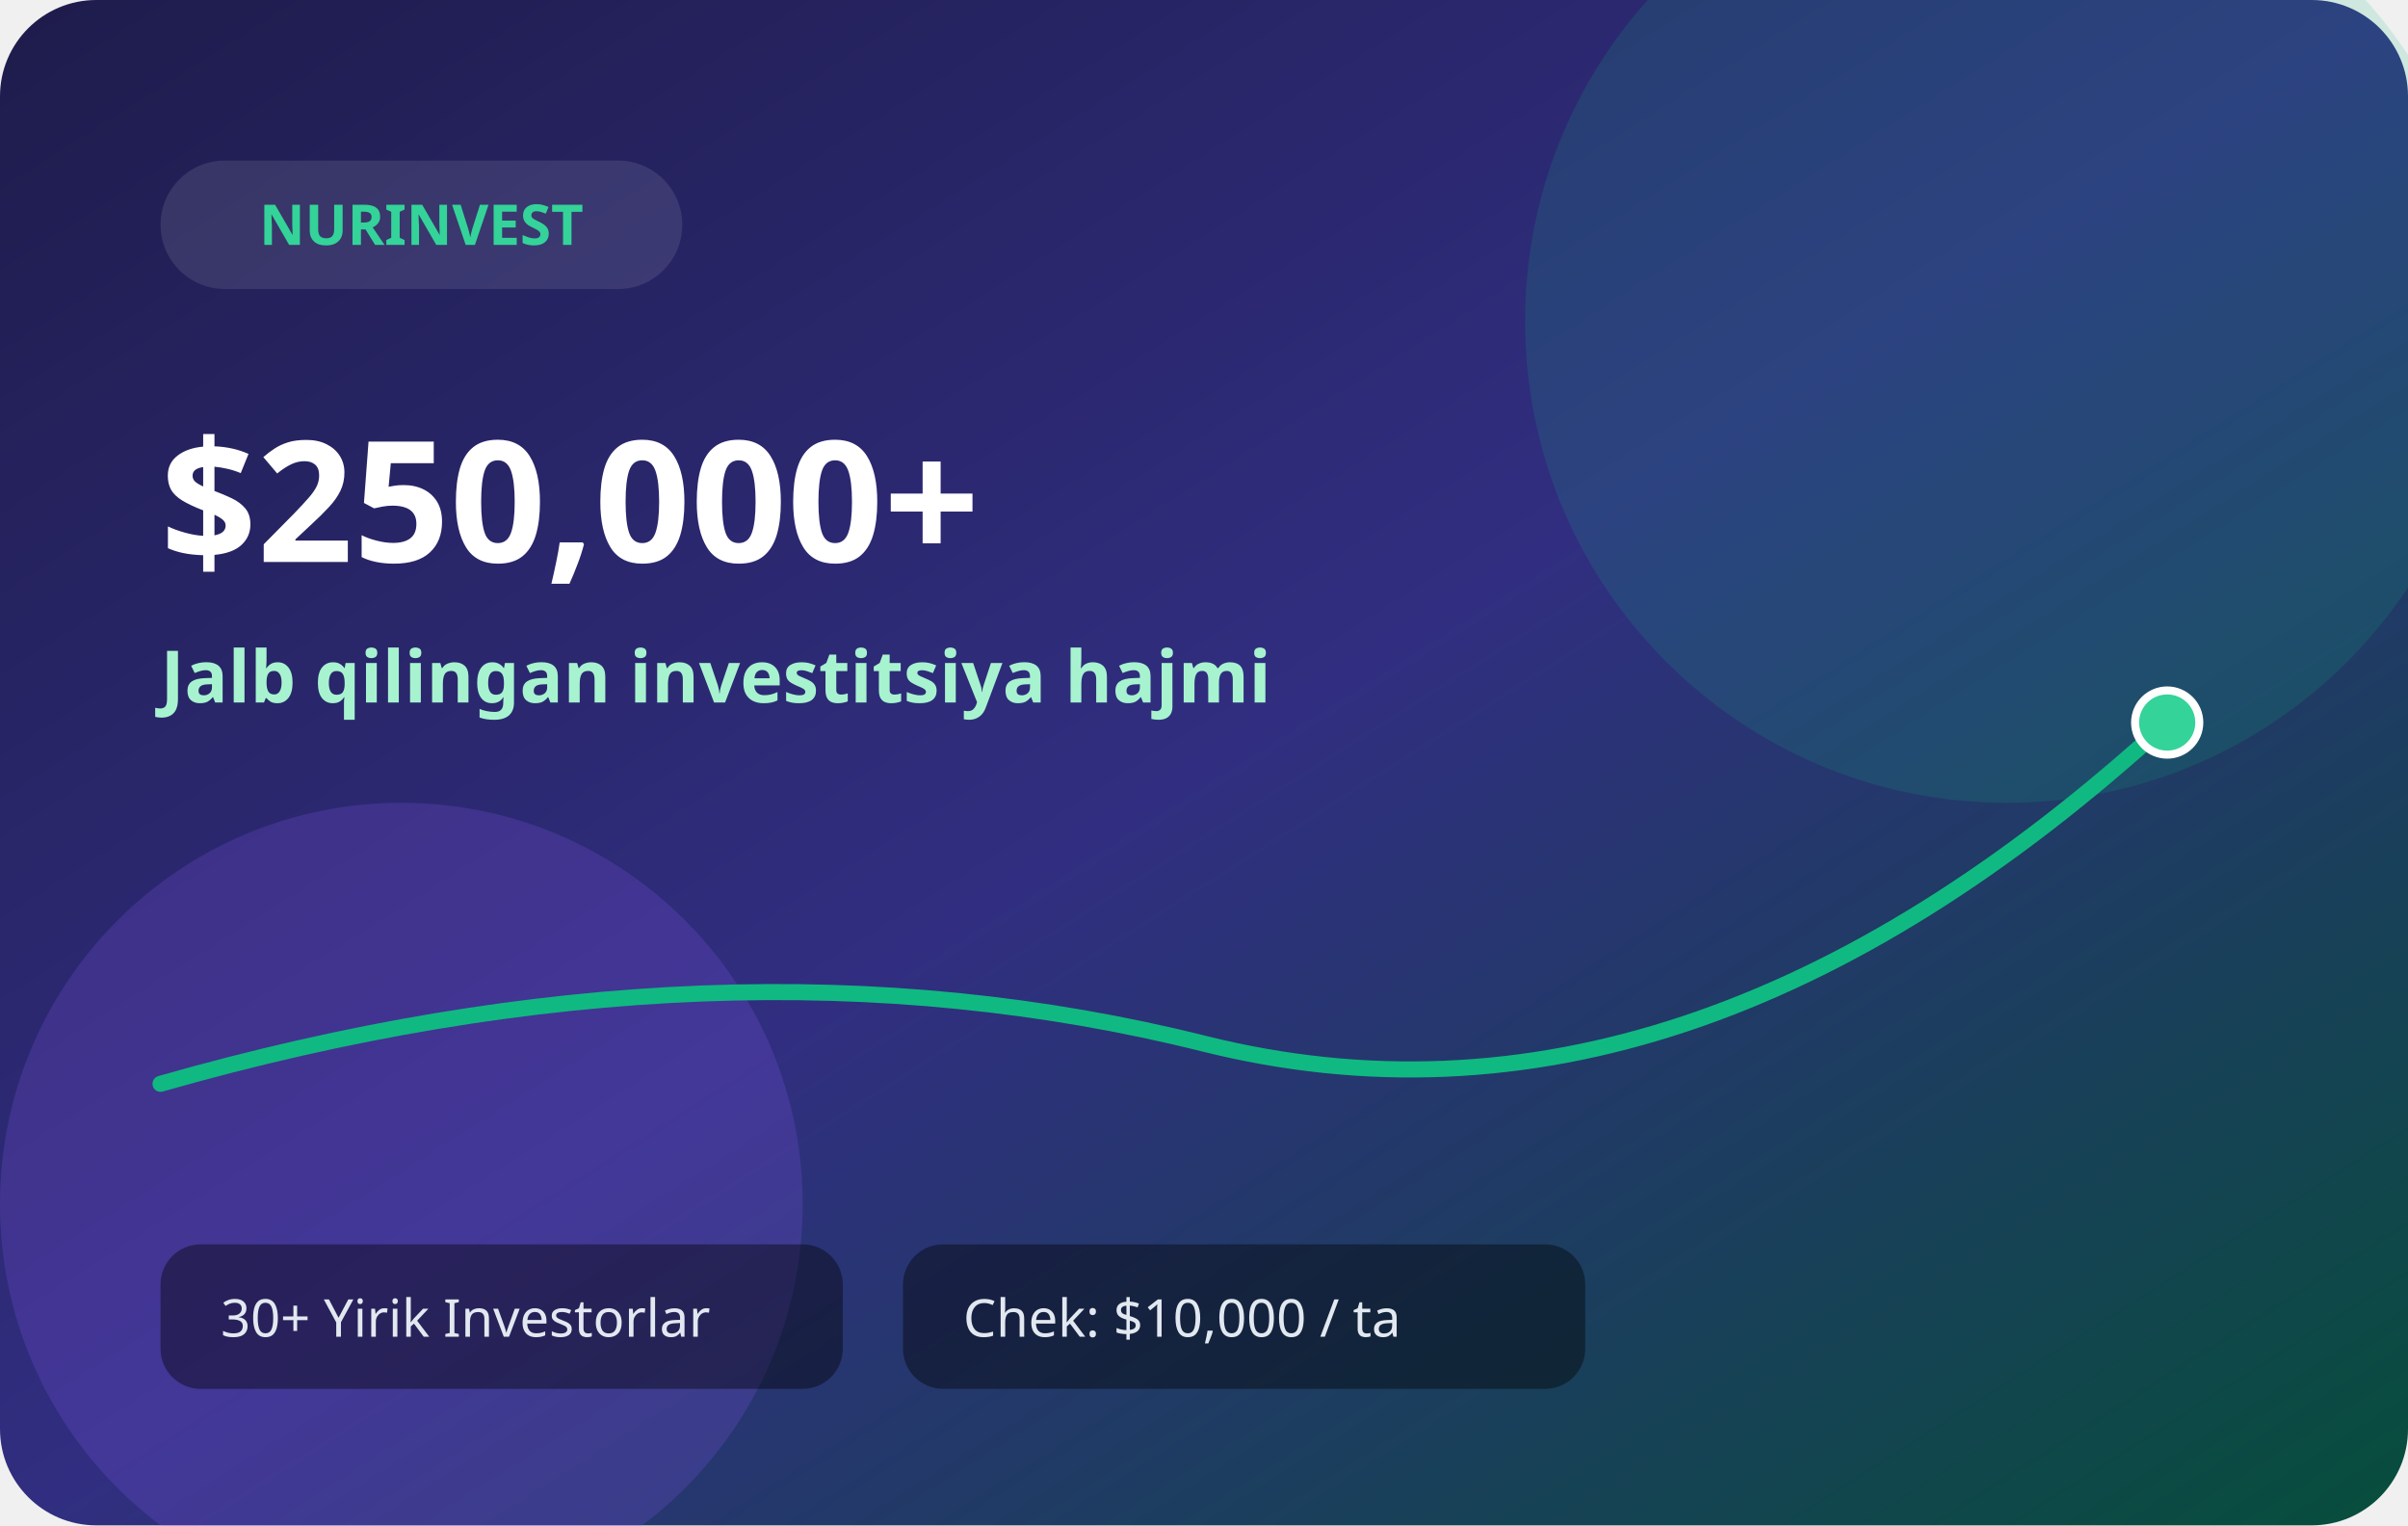
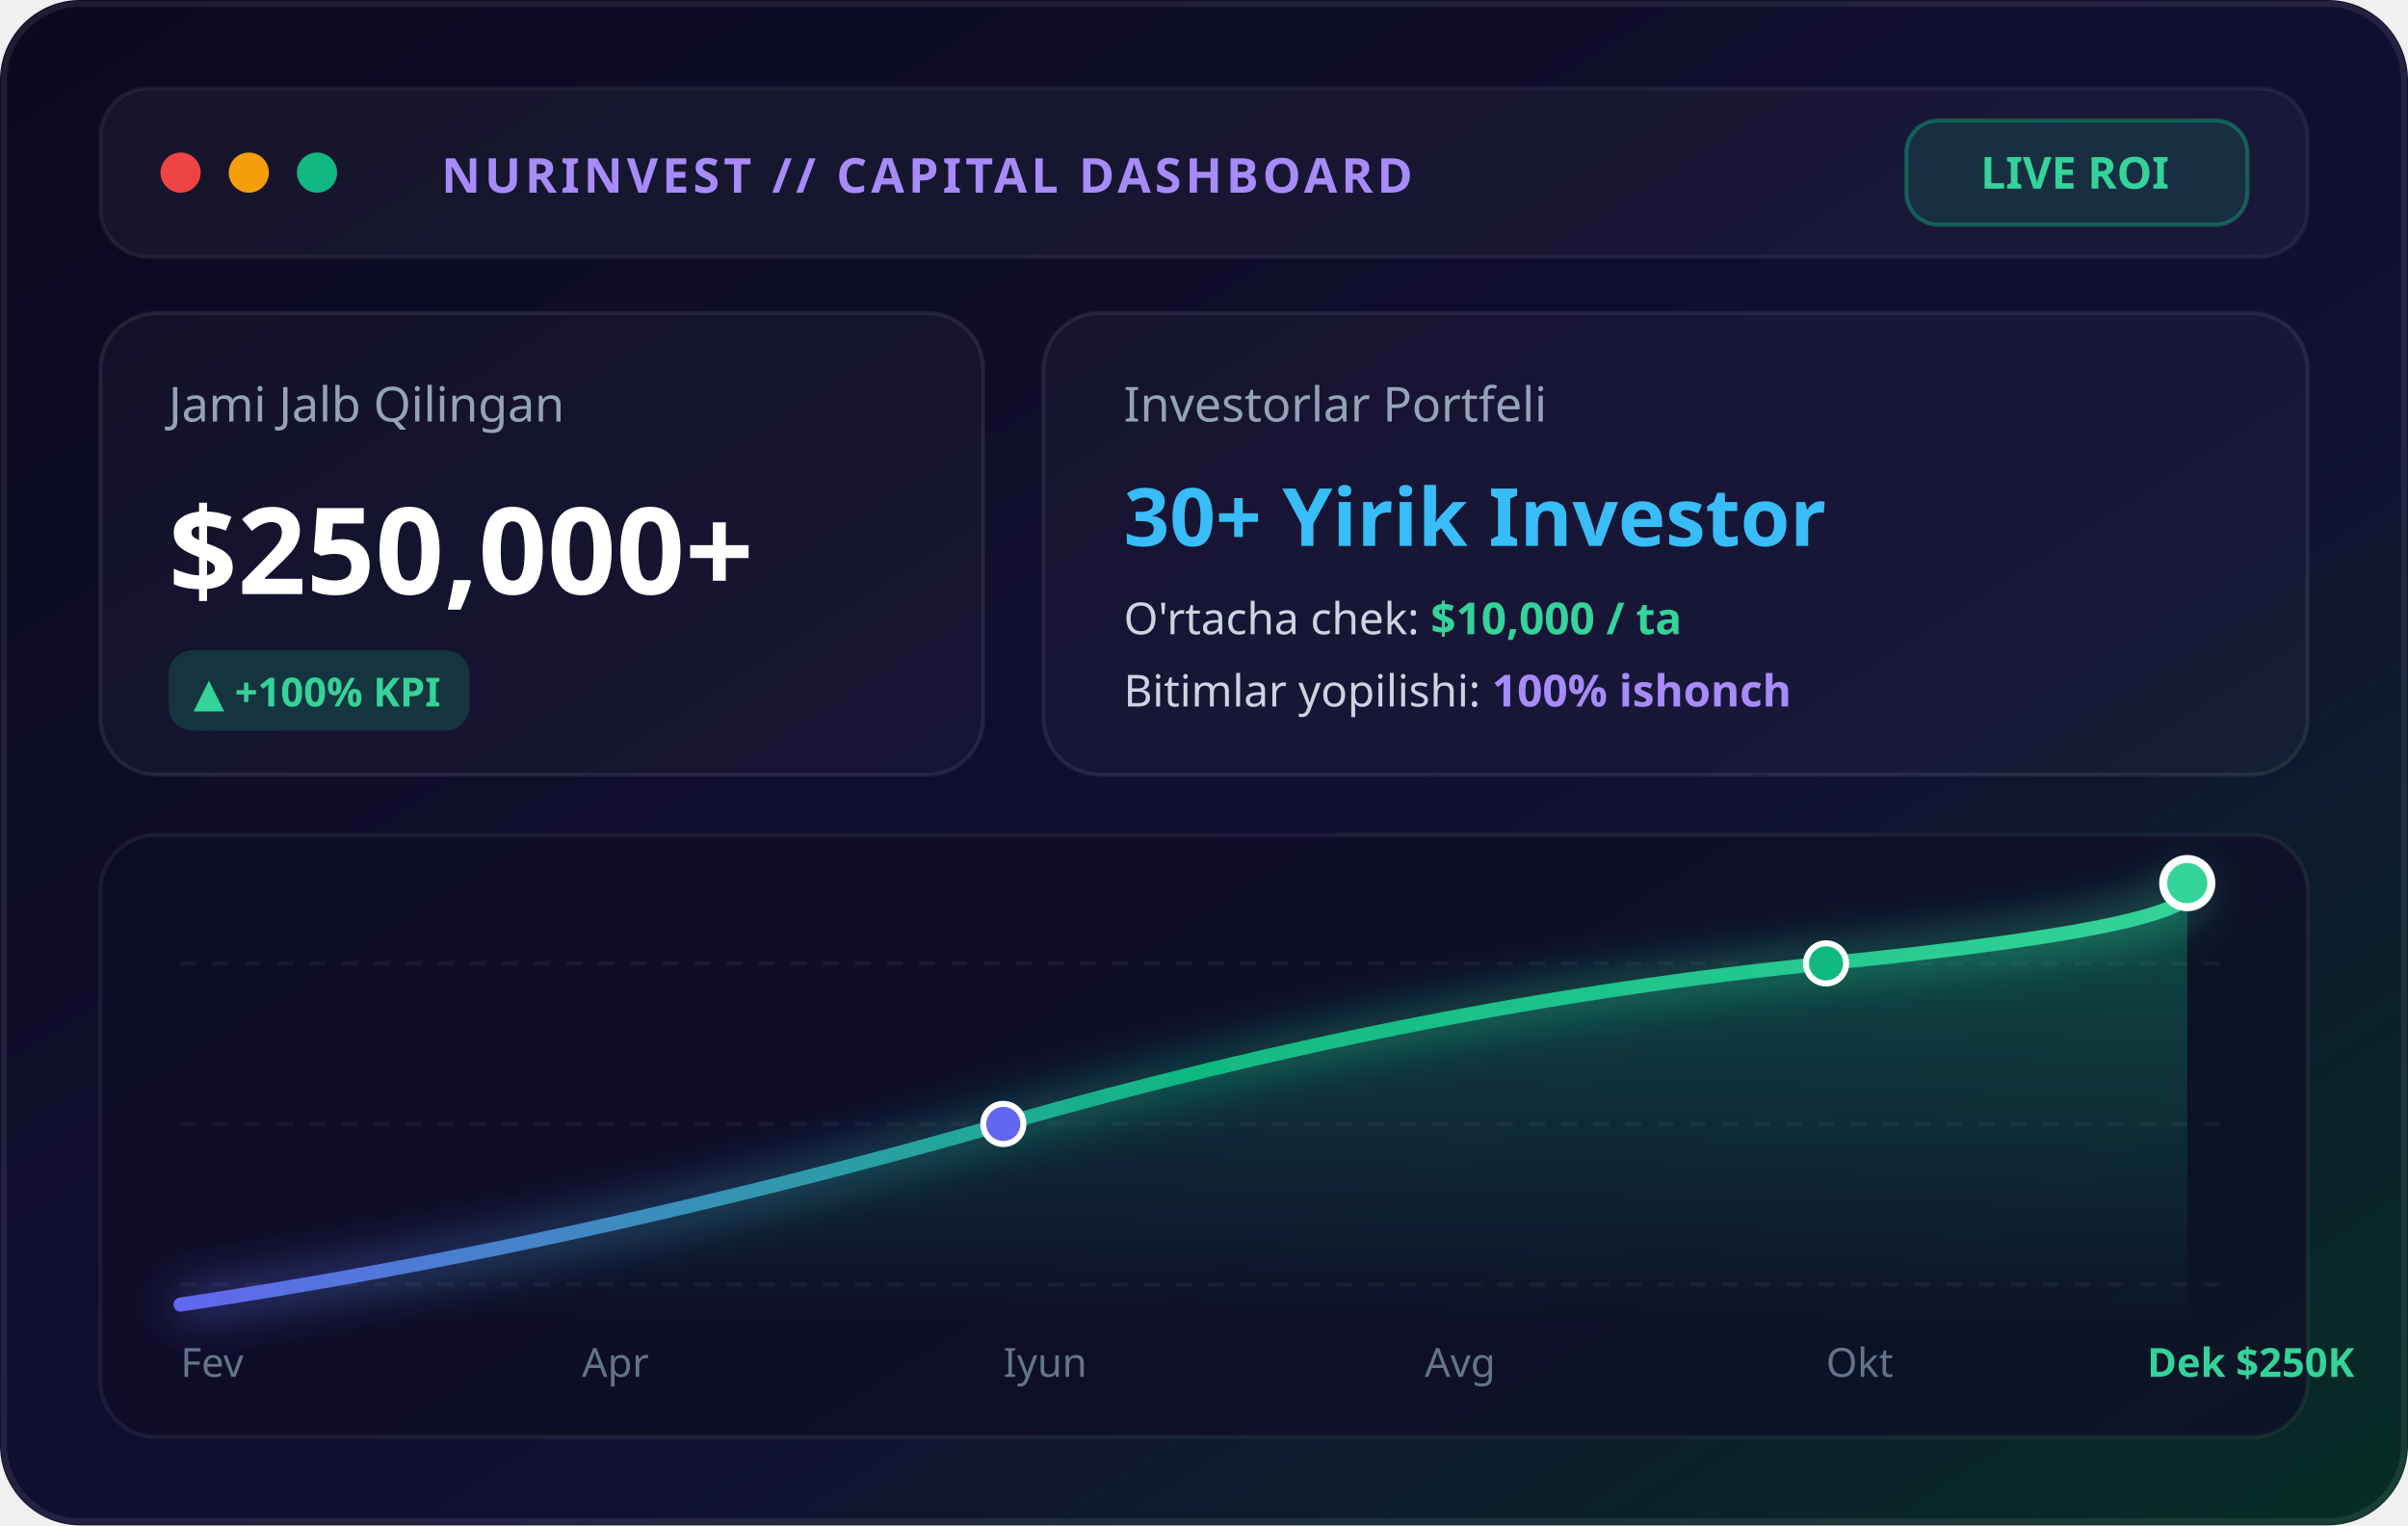
<svg xmlns="http://www.w3.org/2000/svg" viewBox="0 0 600 380" width="100%" height="100%">
  <defs>
-     <linearGradient id="grad1" x1="0%" y1="0%" x2="100%" y2="100%">
-       <stop offset="0%" stop-color="#1e1b4b" />
-       <stop offset="50%" stop-color="#312e81" />
-       <stop offset="100%" stop-color="#064e3b" />
+     <linearGradient id="bgGrad1" x1="0%" y1="0%" x2="100%" y2="100%">
+       <stop offset="0%" stop-color="#0b0a1f" />
+       <stop offset="60%" stop-color="#121033" />
+       <stop offset="100%" stop-color="#062e24" />
    </linearGradient>
+     <linearGradient id="chartLineGrad" x1="0%" y1="0%" x2="100%" y2="0%">
+       <stop offset="0%" stop-color="#6366f1" />
+       <stop offset="50%" stop-color="#10b981" />
+       <stop offset="100%" stop-color="#34d399" />
+     </linearGradient>
+     <linearGradient id="areaGrad" x1="0%" y1="0%" x2="0%" y2="100%">
+       <stop offset="0%" stop-color="#10b981" stop-opacity="0.35" />
+       <stop offset="100%" stop-color="#10b981" stop-opacity="0.0" />
+     </linearGradient>
+     <filter id="glow" x="-20%" y="-20%" width="140%" height="140%">
+       <feGaussianBlur stdDeviation="6" result="blur" />
+       <feComposite in="SourceGraphic" in2="blur" operator="over" />
+     </filter>
  </defs>
-   <rect width="600" height="380" rx="24" fill="url(#grad1)" />
-   <circle cx="500" cy="80" r="120" fill="#10b981" opacity="0.15" />
-   <circle cx="100" cy="300" r="100" fill="#8b5cf6" opacity="0.2" />
-   <rect x="40" y="40" width="130" height="32" rx="16" fill="rgba(255,255,255,0.1)" />
-   <text x="105" y="61" font-family="sans-serif" font-size="14" font-weight="bold" fill="#34d399" text-anchor="middle">NURINVEST</text>
-   <text x="40" y="140" font-family="sans-serif" font-size="42" font-weight="900" fill="#ffffff">$250,000+</text>
-   <text x="40" y="175" font-family="sans-serif" font-size="18" font-weight="600" fill="#a7f3d0">Jalb qilingan investitsiya hajmi</text>
-   <path d="M40 270 Q 180 230, 300 260 T 540 180" fill="none" stroke="#10b981" stroke-width="4" stroke-linecap="round" />
-   <circle cx="540" cy="180" r="8" fill="#34d399" stroke="#ffffff" stroke-width="2" />
-   <rect x="40" y="310" width="170" height="36" rx="10" fill="rgba(0,0,0,0.4)" />
-   <text x="55" y="333" font-family="sans-serif" font-size="13" fill="#e2e8f0">30+ Yirik Investorlar</text>
-   <rect x="225" y="310" width="170" height="36" rx="10" fill="rgba(0,0,0,0.4)" />
-   <text x="240" y="333" font-family="sans-serif" font-size="13" fill="#e2e8f0">Chek: $10,000 / ta</text>
+   <rect width="600" height="380" rx="20" fill="url(#bgGrad1)" />
+   <rect x="1" y="1" width="598" height="378" rx="19" fill="none" stroke="rgba(255,255,255,0.08)" stroke-width="1.5" />
+   <rect x="25" y="22" width="550" height="42" rx="12" fill="rgba(255,255,255,0.04)" stroke="rgba(255,255,255,0.06)" />
+   <circle cx="45" cy="43" r="5" fill="#ef4444" />
+   <circle cx="62" cy="43" r="5" fill="#f59e0b" />
+   <circle cx="79" cy="43" r="5" fill="#10b981" />
+   <text x="110" y="48" font-family="'Montserrat', sans-serif" font-size="12" font-weight="700" fill="#a78bfa" letter-spacing="1">NURINVEST // CAPITAL DASHBOARD</text>
+   <rect x="475" y="30" width="85" height="26" rx="8" fill="rgba(16,185,129,0.15)" stroke="rgba(16,185,129,0.4)" />
+   <text x="517" y="47" font-family="'Montserrat', sans-serif" font-size="11" font-weight="600" fill="#34d399" text-anchor="middle">LIVE ROI</text>
+   <rect x="25" y="78" width="220" height="115" rx="14" fill="rgba(255,255,255,0.03)" stroke="rgba(255,255,255,0.08)" />
+   <text x="42" y="105" font-family="'Montserrat', sans-serif" font-size="12" font-weight="500" fill="#94a3b8">Jami Jalb Qilingan</text>
+   <text x="42" y="148" font-family="'Unbounded', sans-serif" font-size="30" font-weight="800" fill="#ffffff">$250,000+</text>
+   <rect x="42" y="162" width="75" height="20" rx="6" fill="rgba(16,185,129,0.2)" />
+   <text x="79" y="176" font-family="'Montserrat', sans-serif" font-size="10" font-weight="700" fill="#34d399" text-anchor="middle">▲ +100% KPI</text>
+   <rect x="260" y="78" width="315" height="115" rx="14" fill="rgba(255,255,255,0.03)" stroke="rgba(255,255,255,0.08)" />
+   <text x="280" y="105" font-family="'Montserrat', sans-serif" font-size="12" font-weight="500" fill="#94a3b8">Investorlar Portfeli</text>
+   <text x="280" y="136" font-family="'Unbounded', sans-serif" font-size="20" font-weight="700" fill="#38bdf8">30+ Yirik Investor</text>
+   <text x="280" y="158" font-family="'Montserrat', sans-serif" font-size="11" fill="#cbd5e1">O'rtacha chek: <tspan font-weight="700" fill="#34d399">$10,000 / ta</tspan>
+   </text>
+   <text x="280" y="176" font-family="'Montserrat', sans-serif" font-size="11" fill="#cbd5e1">Bitimlar yopilishi: <tspan font-weight="700" fill="#a78bfa">100% ishonch</tspan>
+   </text>
+   <rect x="25" y="208" width="550" height="150" rx="14" fill="rgba(15,13,38,0.7)" stroke="rgba(255,255,255,0.06)" />
+   <line x1="45" y1="240" x2="555" y2="240" stroke="rgba(255,255,255,0.05)" stroke-dasharray="4 4" />
+   <line x1="45" y1="280" x2="555" y2="280" stroke="rgba(255,255,255,0.05)" stroke-dasharray="4 4" />
+   <line x1="45" y1="320" x2="555" y2="320" stroke="rgba(255,255,255,0.05)" stroke-dasharray="4 4" />
+   <text x="45" y="343" font-family="'Montserrat', sans-serif" font-size="10" fill="#64748b">Fev</text>
+   <text x="145" y="343" font-family="'Montserrat', sans-serif" font-size="10" fill="#64748b">Apr</text>
+   <text x="250" y="343" font-family="'Montserrat', sans-serif" font-size="10" fill="#64748b">Iyun</text>
+   <text x="355" y="343" font-family="'Montserrat', sans-serif" font-size="10" fill="#64748b">Avg</text>
+   <text x="455" y="343" font-family="'Montserrat', sans-serif" font-size="10" fill="#64748b">Okt</text>
+   <text x="535" y="343" font-family="'Montserrat', sans-serif" font-size="10" fill="#34d399" font-weight="700">Dek $250K</text>
+   <path d="M 45 325 Q 145 310, 250 280 T 455 240 T 545 220 L 545 330 L 45 330 Z" fill="url(#areaGrad)" />
+   <path d="M 45 325 Q 145 310, 250 280 T 455 240 T 545 220" fill="none" stroke="url(#chartLineGrad)" stroke-width="3.5" stroke-linecap="round" filter="url(#glow)" />
+   <circle cx="250" cy="280" r="5" fill="#6366f1" stroke="#ffffff" stroke-width="1.5" />
+   <circle cx="455" cy="240" r="5" fill="#10b981" stroke="#ffffff" stroke-width="1.5" />
+   <circle cx="545" cy="220" r="6" fill="#34d399" stroke="#ffffff" stroke-width="2" />
</svg>
